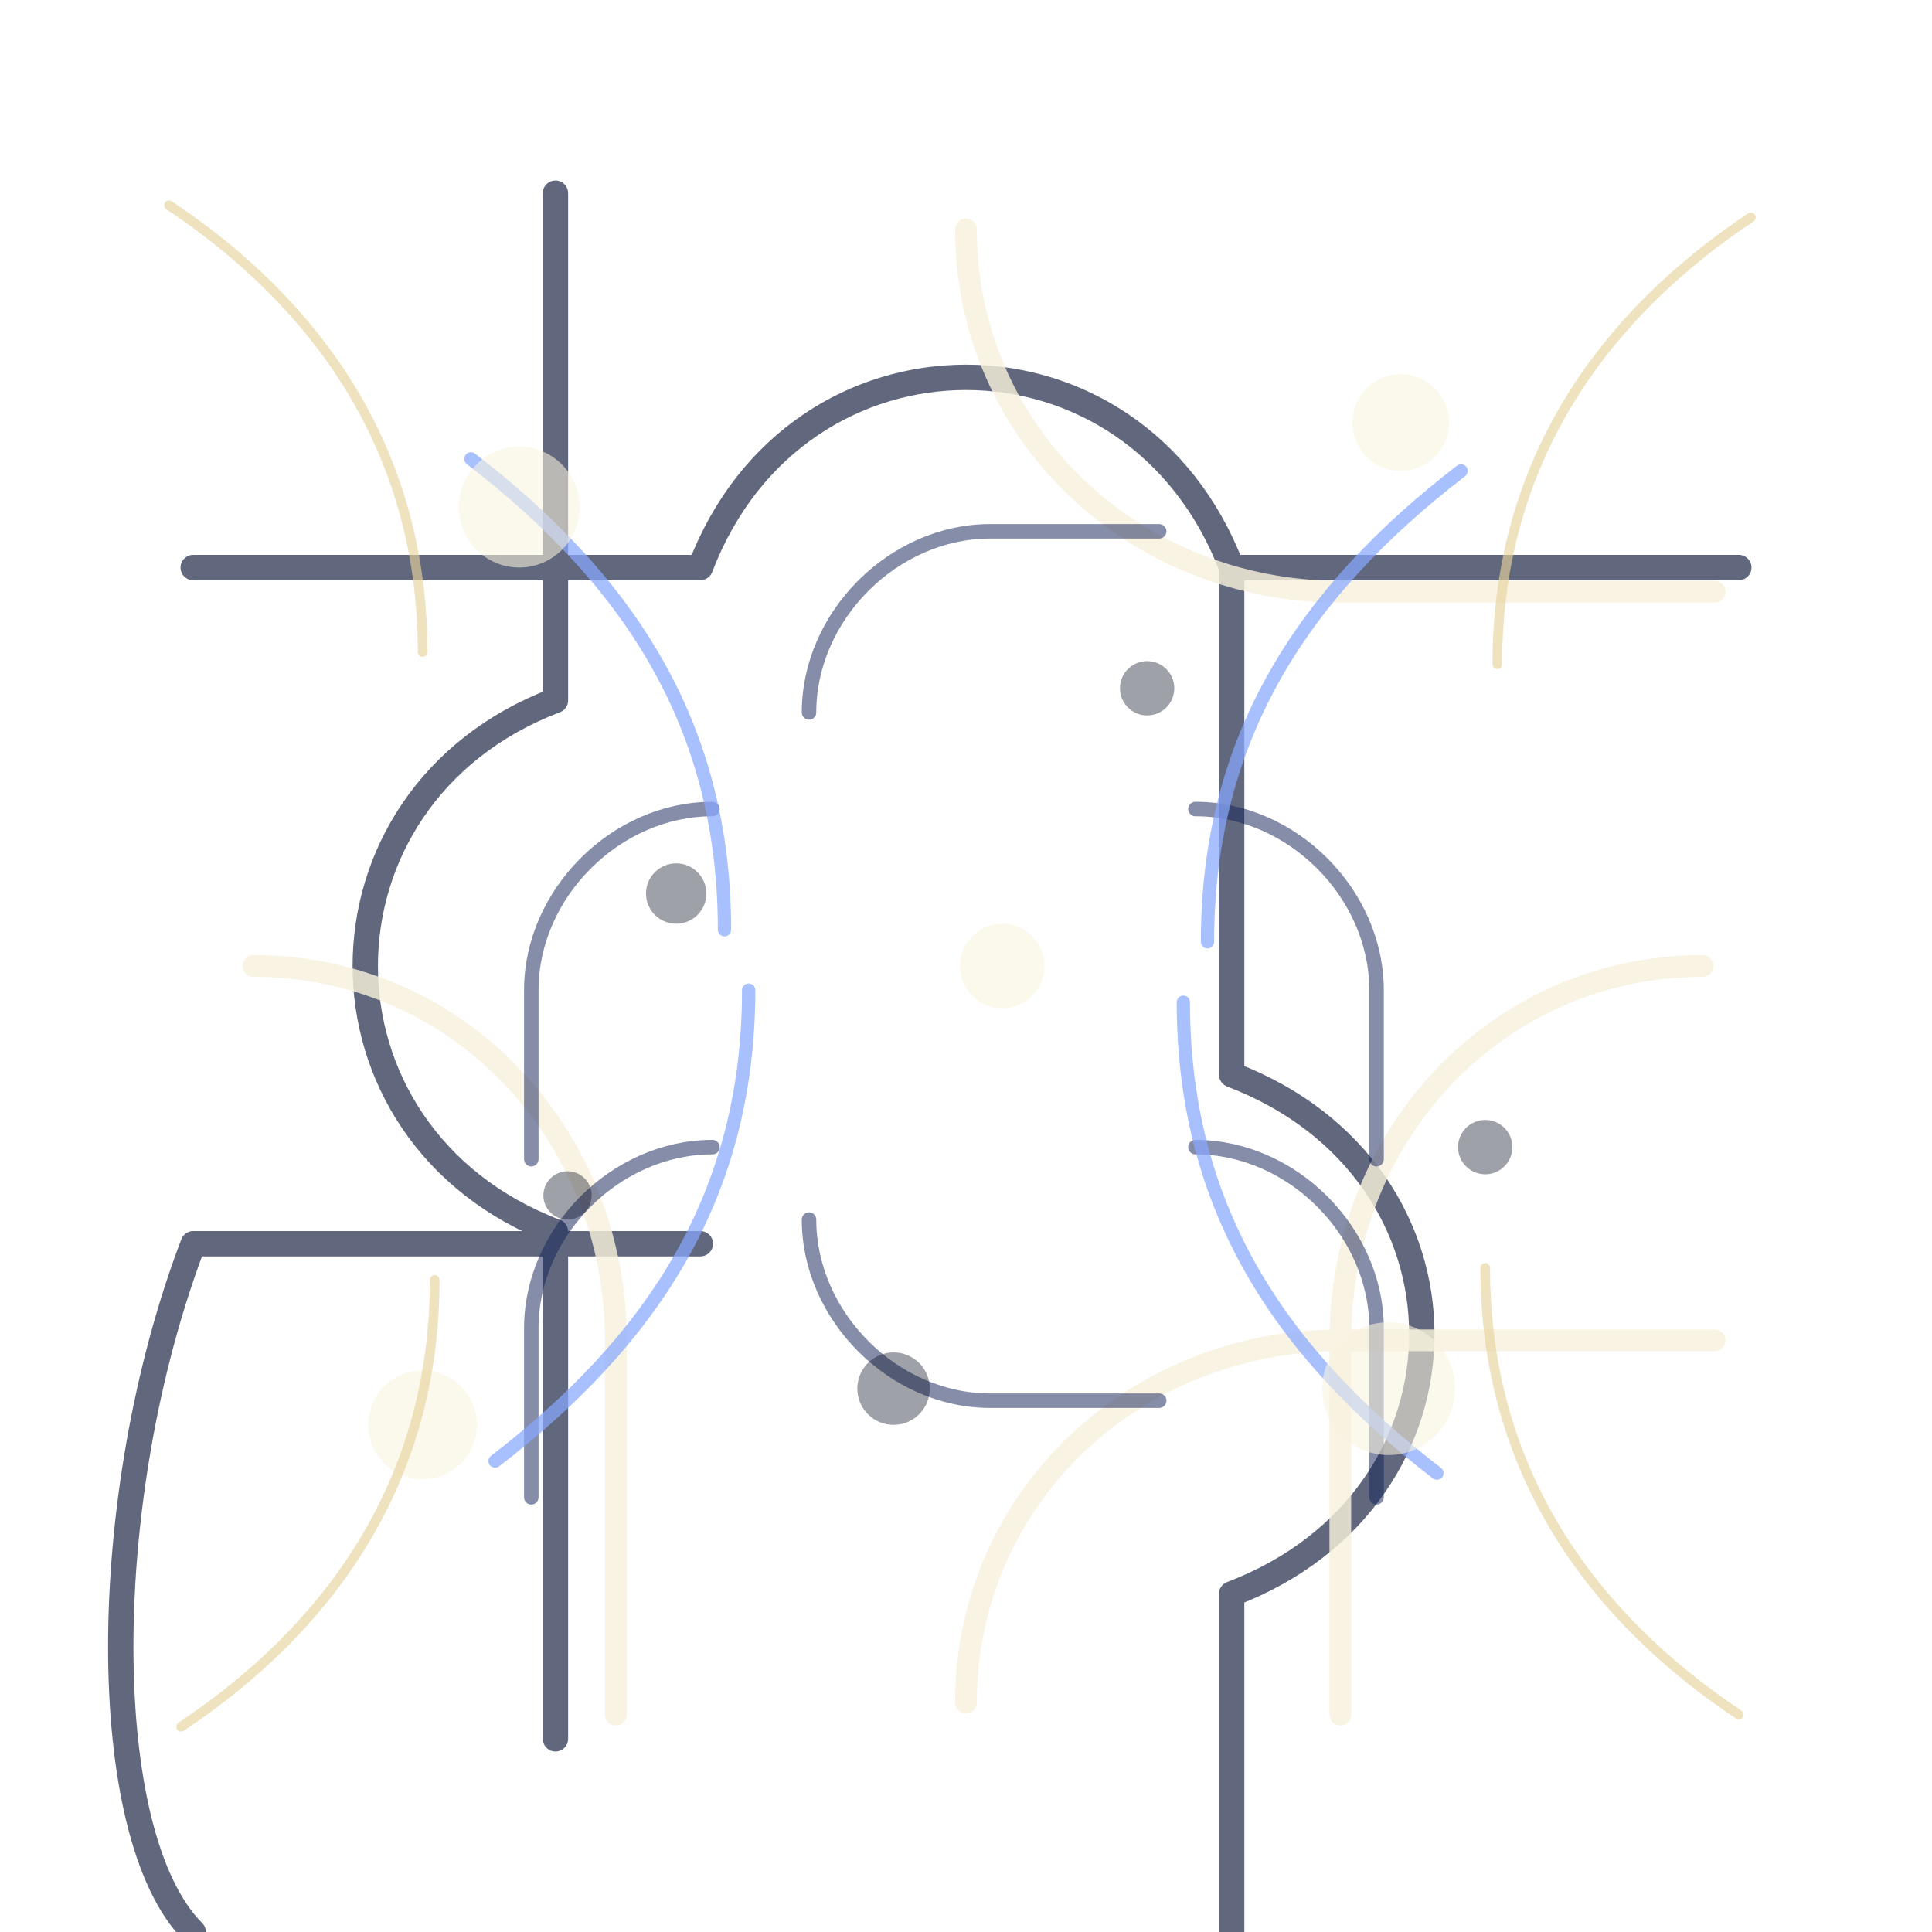
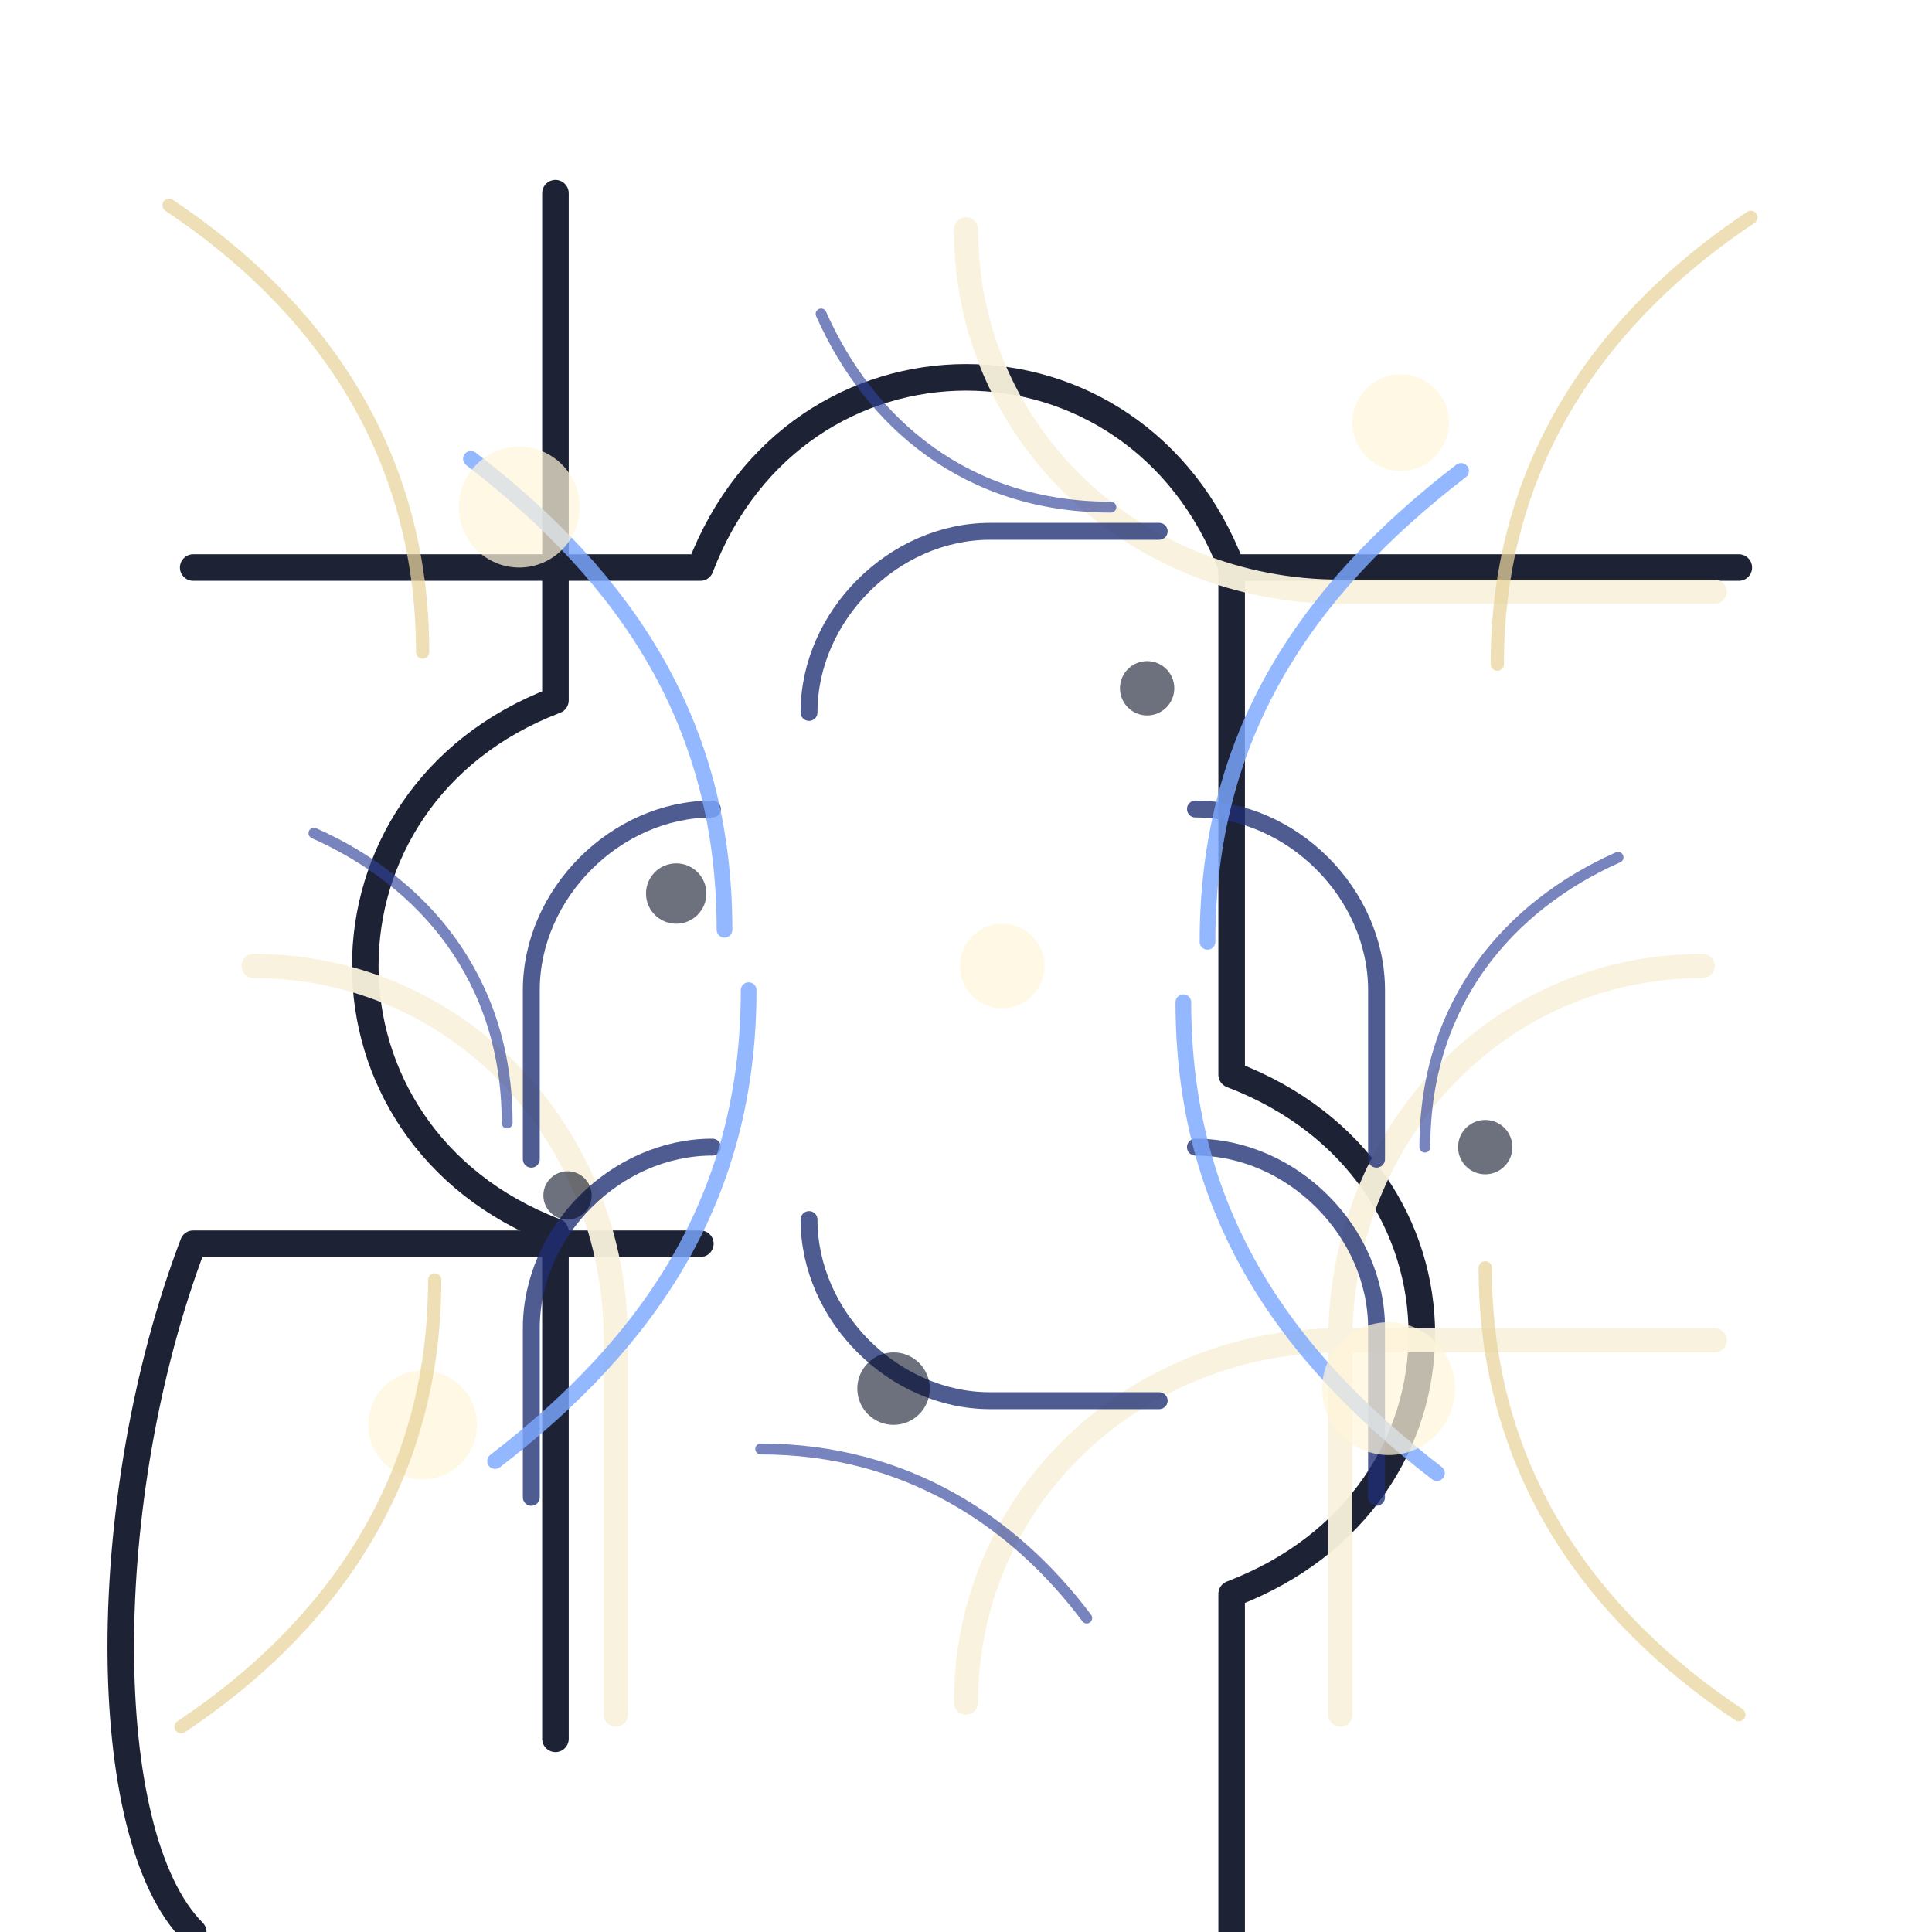
<svg xmlns="http://www.w3.org/2000/svg" width="320" height="320" viewBox="0 0 320 320" fill="none">
  <rect width="320" height="320" fill="none" />
-   <g stroke="#0D1536" stroke-width="4.2" stroke-linecap="round" stroke-linejoin="round" opacity="0.65">
+   <g stroke="#050A1F" stroke-width="4.4" stroke-linecap="round" stroke-linejoin="round" opacity="0.9">
    <path d="M32 94H116C132 52 188 52 204 94H288" />
    <path d="M204 94V178C246 194 246 248 204 264V320" />
    <path d="M116 206H32C16 248 16 304 32 320" />
    <path d="M92 32V116C50 132 50 188 92 204V288" />
  </g>
-   <g stroke="#F7F0DC" stroke-width="3.6" stroke-linecap="round" stroke-linejoin="round" opacity="0.82">
+   <g stroke="#F8F1DC" stroke-width="4" stroke-linecap="round" stroke-linejoin="round" opacity="0.95">
    <path d="M160 38C160 72 188 98 222 98H284" />
    <path d="M42 160C76 160 102 188 102 222V284" />
    <path d="M160 282C160 248 188 222 222 222H284" />
    <path d="M282 160C248 160 222 188 222 222V284" />
  </g>
-   <g stroke="#16245B" stroke-width="2.4" stroke-linecap="round" stroke-linejoin="round" opacity="0.52">
+   <g stroke="#1D2E73" stroke-width="2.8" stroke-linecap="round" stroke-linejoin="round" opacity="0.78">
    <path d="M134 118C134 102 148 88 164 88H192" />
    <path d="M198 134C214 134 228 148 228 164V192" />
    <path d="M134 202C134 218 148 232 164 232H192" />
    <path d="M118 190C102 190 88 204 88 220V248" />
    <path d="M198 190C214 190 228 204 228 220V248" />
    <path d="M118 134C102 134 88 148 88 164V192" />
  </g>
-   <g stroke="#88A8FF" stroke-width="2.2" stroke-linecap="round" stroke-linejoin="round" opacity="0.72">
+   <g stroke="#7CA8FF" stroke-width="2.6" stroke-linecap="round" stroke-linejoin="round" opacity="0.82">
    <path d="M78 76C104 96 120 120 120 154" />
    <path d="M242 78C216 98 200 122 200 156" />
    <path d="M82 242C108 222 124 198 124 164" />
    <path d="M238 244C212 224 196 200 196 166" />
  </g>
-   <g fill="#F9F3DF" fill-opacity="0.58">
+   <g fill="#FFF6DA" fill-opacity="0.72">
    <circle cx="86" cy="84" r="10" />
    <circle cx="232" cy="70" r="8" />
    <circle cx="70" cy="236" r="9" />
    <circle cx="230" cy="230" r="11" />
    <circle cx="166" cy="160" r="7" />
  </g>
-   <g fill="#050A1F" fill-opacity="0.38">
+   <g fill="#04091F" fill-opacity="0.58">
    <circle cx="112" cy="148" r="5" />
    <circle cx="190" cy="114" r="4.5" />
    <circle cx="148" cy="230" r="6" />
    <circle cx="246" cy="190" r="4.5" />
    <circle cx="94" cy="198" r="4" />
  </g>
-   <g stroke="#E6D29D" stroke-width="1.6" stroke-linecap="round" stroke-linejoin="round" opacity="0.65">
+   <g stroke="#E8D49C" stroke-width="2.2" stroke-linecap="round" stroke-linejoin="round" opacity="0.74">
    <path d="M28 34C52 50 70 74 70 108" />
    <path d="M290 36C266 52 248 76 248 110" />
    <path d="M30 286C54 270 72 246 72 212" />
    <path d="M288 284C264 268 246 244 246 210" />
  </g>
+   <g stroke="#304299" stroke-width="1.8" stroke-linecap="round" stroke-linejoin="round" opacity="0.65">
+     <path d="M52 138C70 146 84 162 84 186" />
+     <path d="M268 142C250 150 236 166 236 190" />
+     <path d="M136 52C144 70 160 84 184 84" />
+     <path d="M180 268C168 252 150 240 126 240" />
+   </g>
</svg>
